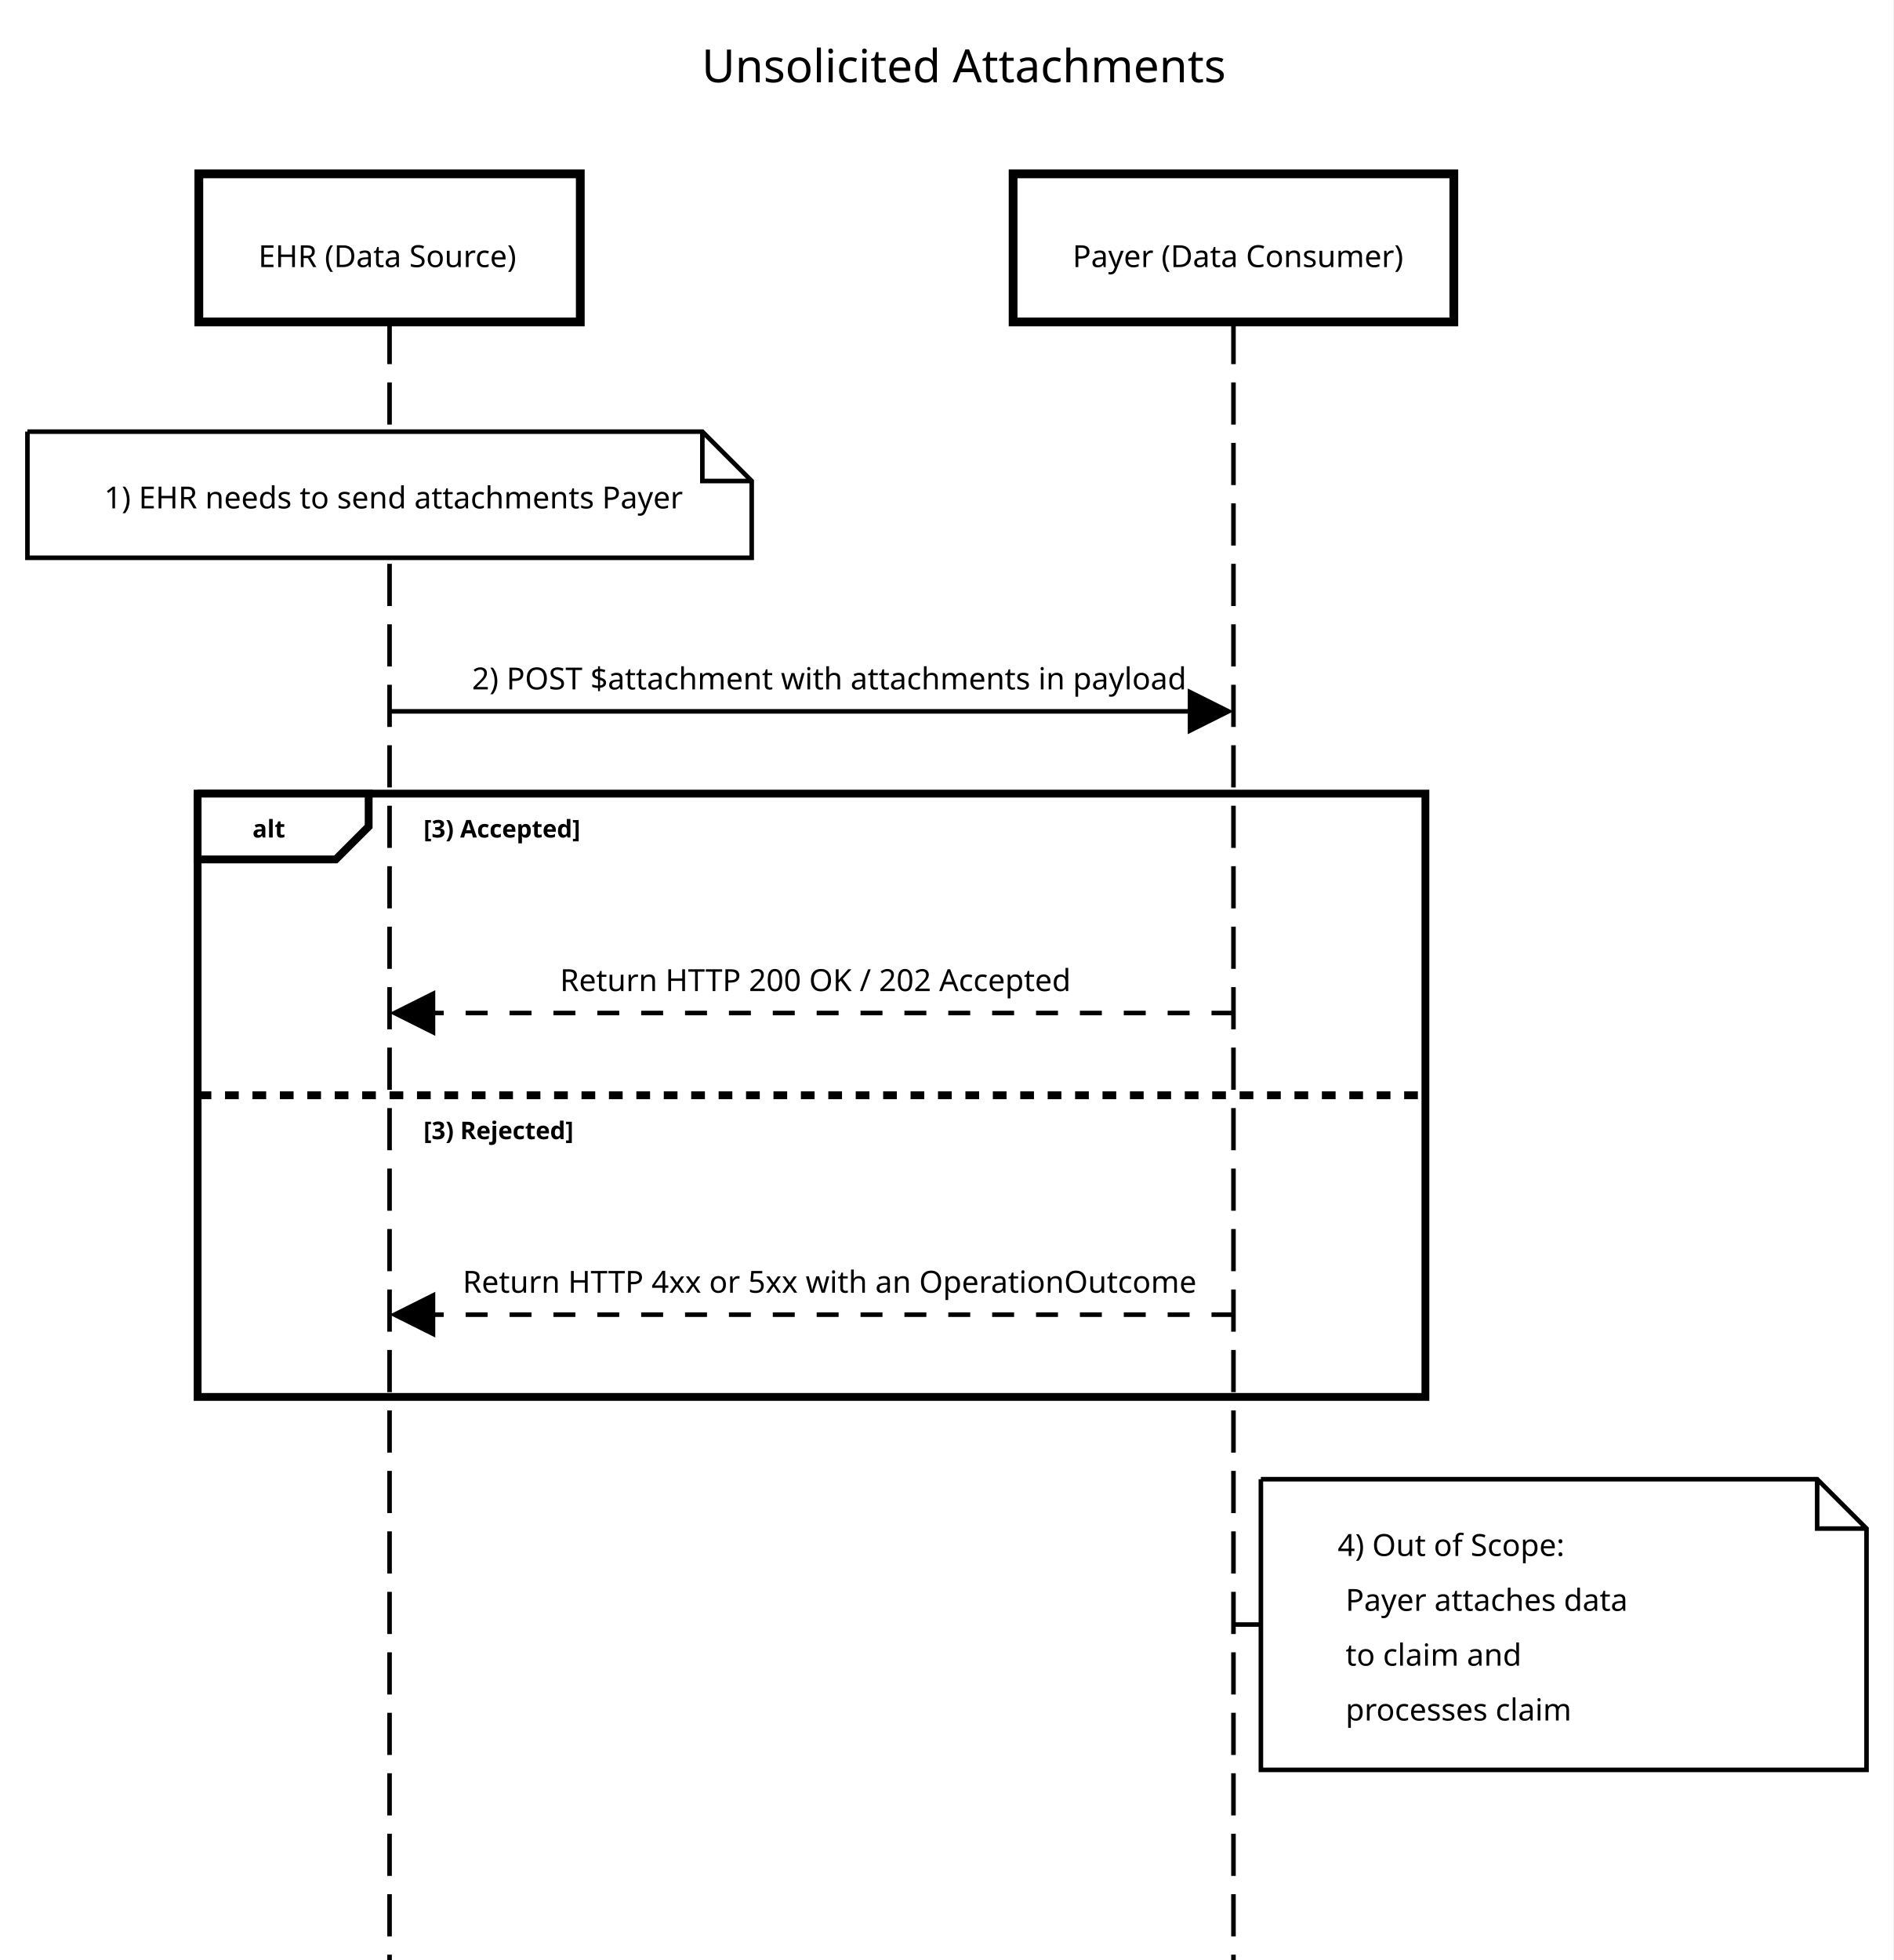
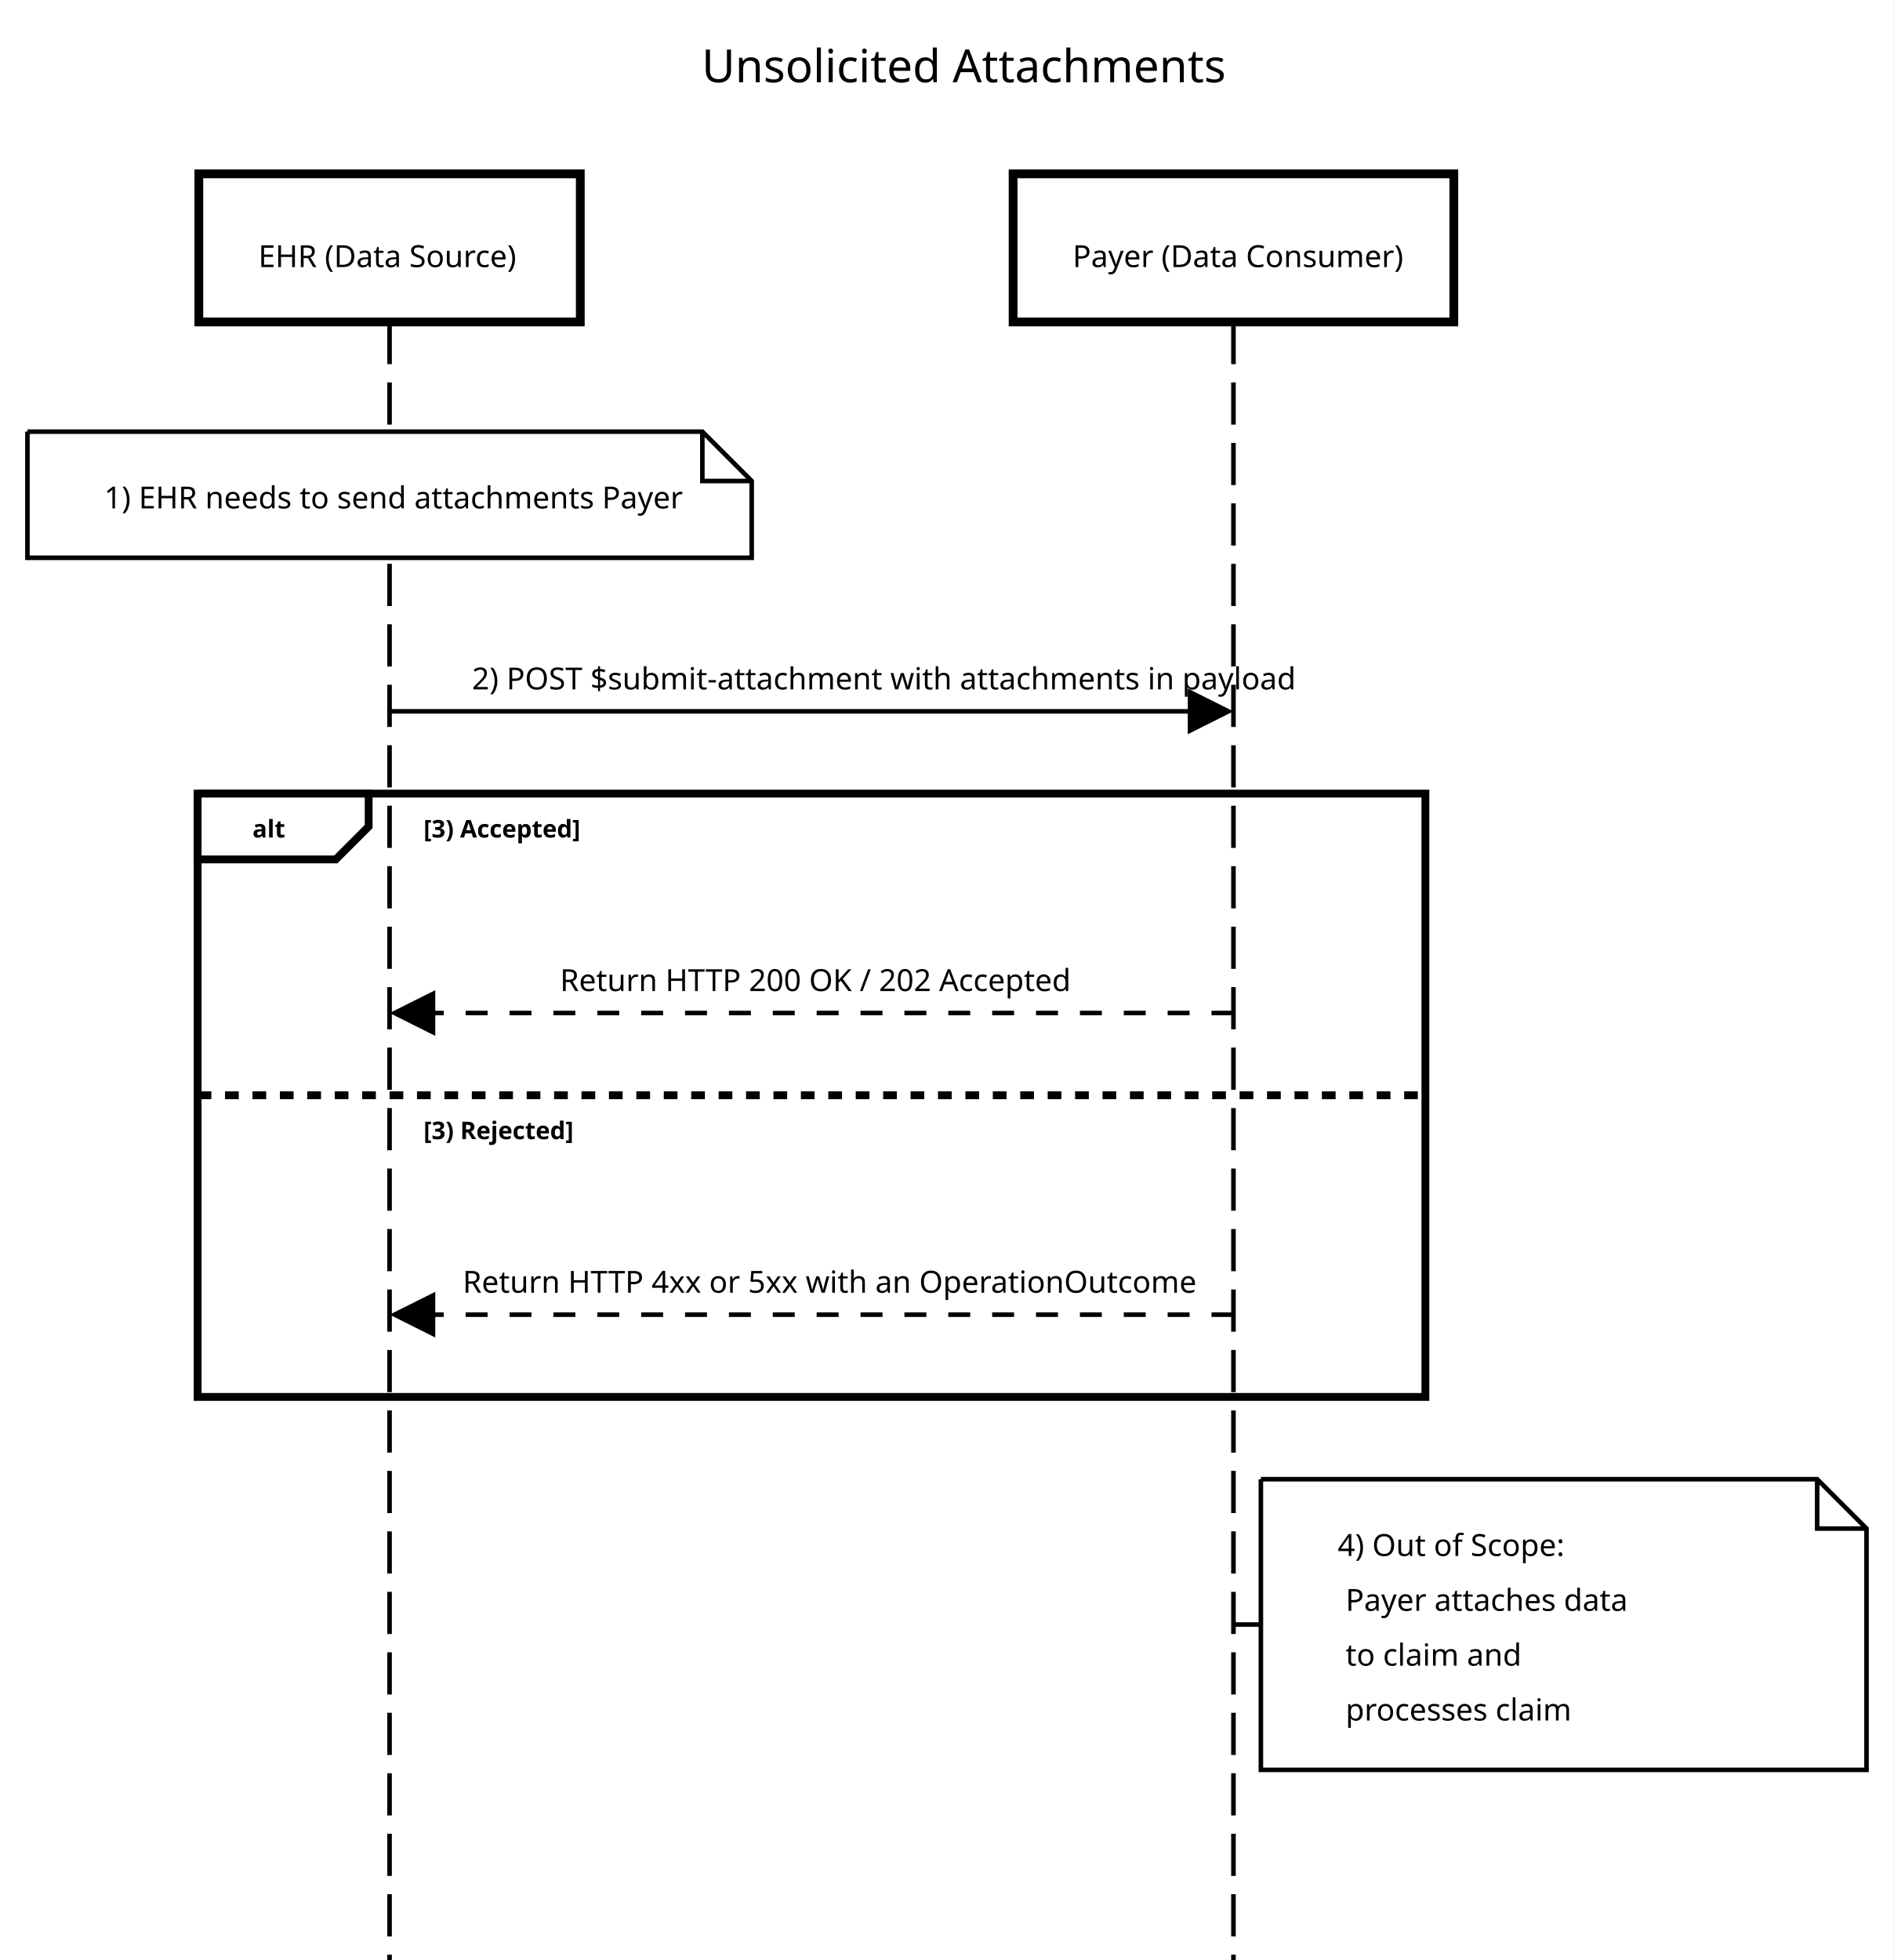
<svg xmlns="http://www.w3.org/2000/svg" version="1.1" viewBox="0.0 0.0 911.0 943.0">
  <defs />
  <g>
    <g />
    <g />
    <g />
    <g />
    <g />
    <g />
    <g />
    <g />
    <g>
      <rect fill="white" stroke="none" x="0" y="0" width="911" height="943" />
    </g>
    <g>
      <text fill="black" stroke="none" font-family="sans-serif" font-size="16.5pt" font-style="normal" font-weight="normal" text-decoration="normal" x="337.647" y="39.581" text-anchor="start" dominant-baseline="alphabetic" xml:space="preserve">Unsolicited Attachments</text>
    </g>
    <g />
    <g>
      <path fill="none" stroke="black" paint-order="fill stroke markers" d=" M 187.441 154.895 L 187.441 943.886" stroke-miterlimit="10" stroke-width="2.199" stroke-dasharray="20.298,8.796" />
      <path fill="none" stroke="black" paint-order="fill stroke markers" d=" M 593.492 154.895 L 593.492 943.886" stroke-miterlimit="10" stroke-width="2.199" stroke-dasharray="20.298,8.796" />
    </g>
    <g>
      <path fill="none" stroke="none" />
      <g>
        <path fill="white" stroke="black" paint-order="fill stroke markers" d=" M 95.672 83.649 L 279.211 83.649 L 279.211 154.895 L 95.672 154.895 L 95.672 83.649 Z" stroke-miterlimit="10" stroke-width="4.222" stroke-dasharray="" />
      </g>
      <g>
        <g />
        <text fill="black" stroke="none" font-family="sans-serif" font-size="11pt" font-style="normal" font-weight="normal" text-decoration="normal" x="124.303" y="128.508" text-anchor="start" dominant-baseline="alphabetic" xml:space="preserve">EHR (Data Source)</text>
      </g>
      <path fill="none" stroke="none" />
      <g>
        <path fill="white" stroke="black" paint-order="fill stroke markers" d=" M 487.463 83.649 L 699.521 83.649 L 699.521 154.895 L 487.463 154.895 L 487.463 83.649 Z" stroke-miterlimit="10" stroke-width="4.222" stroke-dasharray="" />
      </g>
      <g>
        <g />
        <text fill="black" stroke="none" font-family="sans-serif" font-size="11pt" font-style="normal" font-weight="normal" text-decoration="normal" x="516.094" y="128.508" text-anchor="start" dominant-baseline="alphabetic" xml:space="preserve">Payer (Data Consumer)</text>
      </g>
    </g>
    <g>
      <path fill="white" stroke="black" paint-order="fill stroke markers" d=" M 13.194 207.671 L 337.94 207.671 L 361.689 231.42 L 361.689 268.362 L 13.194 268.362 L 13.194 207.671 M 337.94 207.671 L 337.94 231.42 L 361.689 231.42" stroke-miterlimit="10" stroke-width="2.199" stroke-dasharray="" />
      <g>
        <text fill="black" stroke="none" font-family="sans-serif" font-size="11pt" font-style="normal" font-weight="normal" text-decoration="normal" x="50.137" y="244.613" text-anchor="start" dominant-baseline="alphabetic" xml:space="preserve">1) EHR needs to send attachments Payer </text>
      </g>
      <g>
        <g>
          <rect fill="white" stroke="none" x="223.13" y="307.944" width="334.674" height="34.304" />
        </g>
-         <text fill="black" stroke="none" font-family="sans-serif" font-size="11pt" font-style="normal" font-weight="normal" text-decoration="normal" x="227.088" y="331.693" text-anchor="start" dominant-baseline="alphabetic" xml:space="preserve">2) POST $attachment with attachments in payload</text>
+         <text fill="black" stroke="none" font-family="sans-serif" font-size="11pt" font-style="normal" font-weight="normal" text-decoration="normal" x="227.088" y="331.693" text-anchor="start" dominant-baseline="alphabetic" xml:space="preserve">2) POST $submit-attachment with attachments in payload</text>
      </g>
      <g>
        <path fill="none" stroke="black" paint-order="fill stroke markers" d=" M 187.441 342.248 L 571.766 342.248" stroke-miterlimit="10" stroke-width="2.199" stroke-dasharray="" />
        <g transform="translate(593.492,342.2476) translate(-593.492,-342.2476)">
          <path fill="black" stroke="none" paint-order="stroke fill markers" d=" M 571.502 331.253 L 593.492 342.248 L 571.502 353.242 Z" />
        </g>
      </g>
      <g>
        <g>
          <rect fill="white" stroke="none" x="265.503" y="453.076" width="249.928" height="34.304" />
        </g>
        <text fill="black" stroke="none" font-family="sans-serif" font-size="11pt" font-style="normal" font-weight="normal" text-decoration="normal" x="269.461" y="476.825" text-anchor="start" dominant-baseline="alphabetic" xml:space="preserve">Return HTTP 200 OK / 202 Accepted</text>
      </g>
      <g>
        <path fill="none" stroke="black" paint-order="fill stroke markers" d=" M 593.492 487.38 L 209.167 487.38" stroke-miterlimit="10" stroke-width="2.199" stroke-dasharray="10.555" />
        <g transform="translate(187.4414,487.3796) translate(-187.4414,-487.3796)">
          <path fill="black" stroke="none" paint-order="stroke fill markers" d=" M 209.431 476.385 L 187.441 487.38 L 209.431 498.374 Z" />
        </g>
      </g>
      <g>
        <g>
          <rect fill="white" stroke="none" x="218.667" y="598.208" width="343.6" height="34.304" />
        </g>
        <text fill="black" stroke="none" font-family="sans-serif" font-size="11pt" font-style="normal" font-weight="normal" text-decoration="normal" x="222.625" y="621.957" text-anchor="start" dominant-baseline="alphabetic" xml:space="preserve">Return HTTP 4xx or 5xx with an OperationOutcome</text>
      </g>
      <g>
        <path fill="none" stroke="black" paint-order="fill stroke markers" d=" M 593.492 632.512 L 209.167 632.512" stroke-miterlimit="10" stroke-width="2.199" stroke-dasharray="10.555" />
        <g transform="translate(187.4414,632.5116) translate(-187.4414,-632.5116)">
          <path fill="black" stroke="none" paint-order="stroke fill markers" d=" M 209.431 621.517 L 187.441 632.512 L 209.431 643.506 Z" />
        </g>
      </g>
      <path fill="white" stroke="black" paint-order="fill stroke markers" d=" M 593.492 781.602 L 606.686 781.602 M 606.686 711.675 L 874.345 711.675 L 898.094 735.423 L 898.094 851.529 L 606.686 851.529 L 606.686 711.675 M 874.345 711.675 L 874.345 735.423 L 898.094 735.423" stroke-miterlimit="10" stroke-width="2.199" stroke-dasharray="" />
      <g>
        <text fill="black" stroke="none" font-family="sans-serif" font-size="11pt" font-style="normal" font-weight="normal" text-decoration="normal" x="643.628" y="748.617" text-anchor="start" dominant-baseline="alphabetic" xml:space="preserve">4) Out of Scope:</text>
        <text fill="black" stroke="none" font-family="sans-serif" font-size="11pt" font-style="normal" font-weight="normal" text-decoration="normal" x="643.628" y="775.005" text-anchor="start" dominant-baseline="alphabetic" xml:space="preserve"> Payer attaches data</text>
        <text fill="black" stroke="none" font-family="sans-serif" font-size="11pt" font-style="normal" font-weight="normal" text-decoration="normal" x="643.628" y="801.393" text-anchor="start" dominant-baseline="alphabetic" xml:space="preserve"> to claim and</text>
        <text fill="black" stroke="none" font-family="sans-serif" font-size="11pt" font-style="normal" font-weight="normal" text-decoration="normal" x="643.628" y="827.78" text-anchor="start" dominant-baseline="alphabetic" xml:space="preserve"> processes claim</text>
      </g>
      <g>
        <g />
        <path fill="none" stroke="black" paint-order="fill stroke markers" d=" M 95.085 381.829 L 685.849 381.829 L 685.849 672.093 L 95.085 672.093 L 95.085 381.829 Z" stroke-miterlimit="10" stroke-width="3.77" stroke-dasharray="" />
        <path fill="white" stroke="black" paint-order="fill stroke markers" d=" M 95.085 381.829 L 95.085 413.494 L 161.549 413.494 L 177.381 397.662 L 177.381 381.829 L 95.085 381.829" stroke-miterlimit="10" stroke-width="3.77" stroke-dasharray="" />
        <text fill="black" stroke="none" font-family="sans-serif" font-size="8.8pt" font-style="normal" font-weight="bold" text-decoration="normal" x="121.472" y="402.939" text-anchor="start" dominant-baseline="alphabetic" xml:space="preserve">alt</text>
        <text fill="black" stroke="none" font-family="sans-serif" font-size="8.8pt" font-style="normal" font-weight="bold" text-decoration="normal" x="203.769" y="402.939" text-anchor="start" dominant-baseline="alphabetic" xml:space="preserve">[3) Accepted]</text>
        <g>
          <path fill="none" stroke="black" paint-order="fill stroke markers" d=" M 95.085 526.961 L 685.849 526.961" stroke-miterlimit="10" stroke-width="3.77" stroke-dasharray="6.597" />
        </g>
        <g />
        <text fill="black" stroke="none" font-family="sans-serif" font-size="8.8pt" font-style="normal" font-weight="bold" text-decoration="normal" x="203.769" y="548.071" text-anchor="start" dominant-baseline="alphabetic" xml:space="preserve">[3) Rejected]</text>
      </g>
      <g />
    </g>
    <g />
    <g />
  </g>
</svg>
